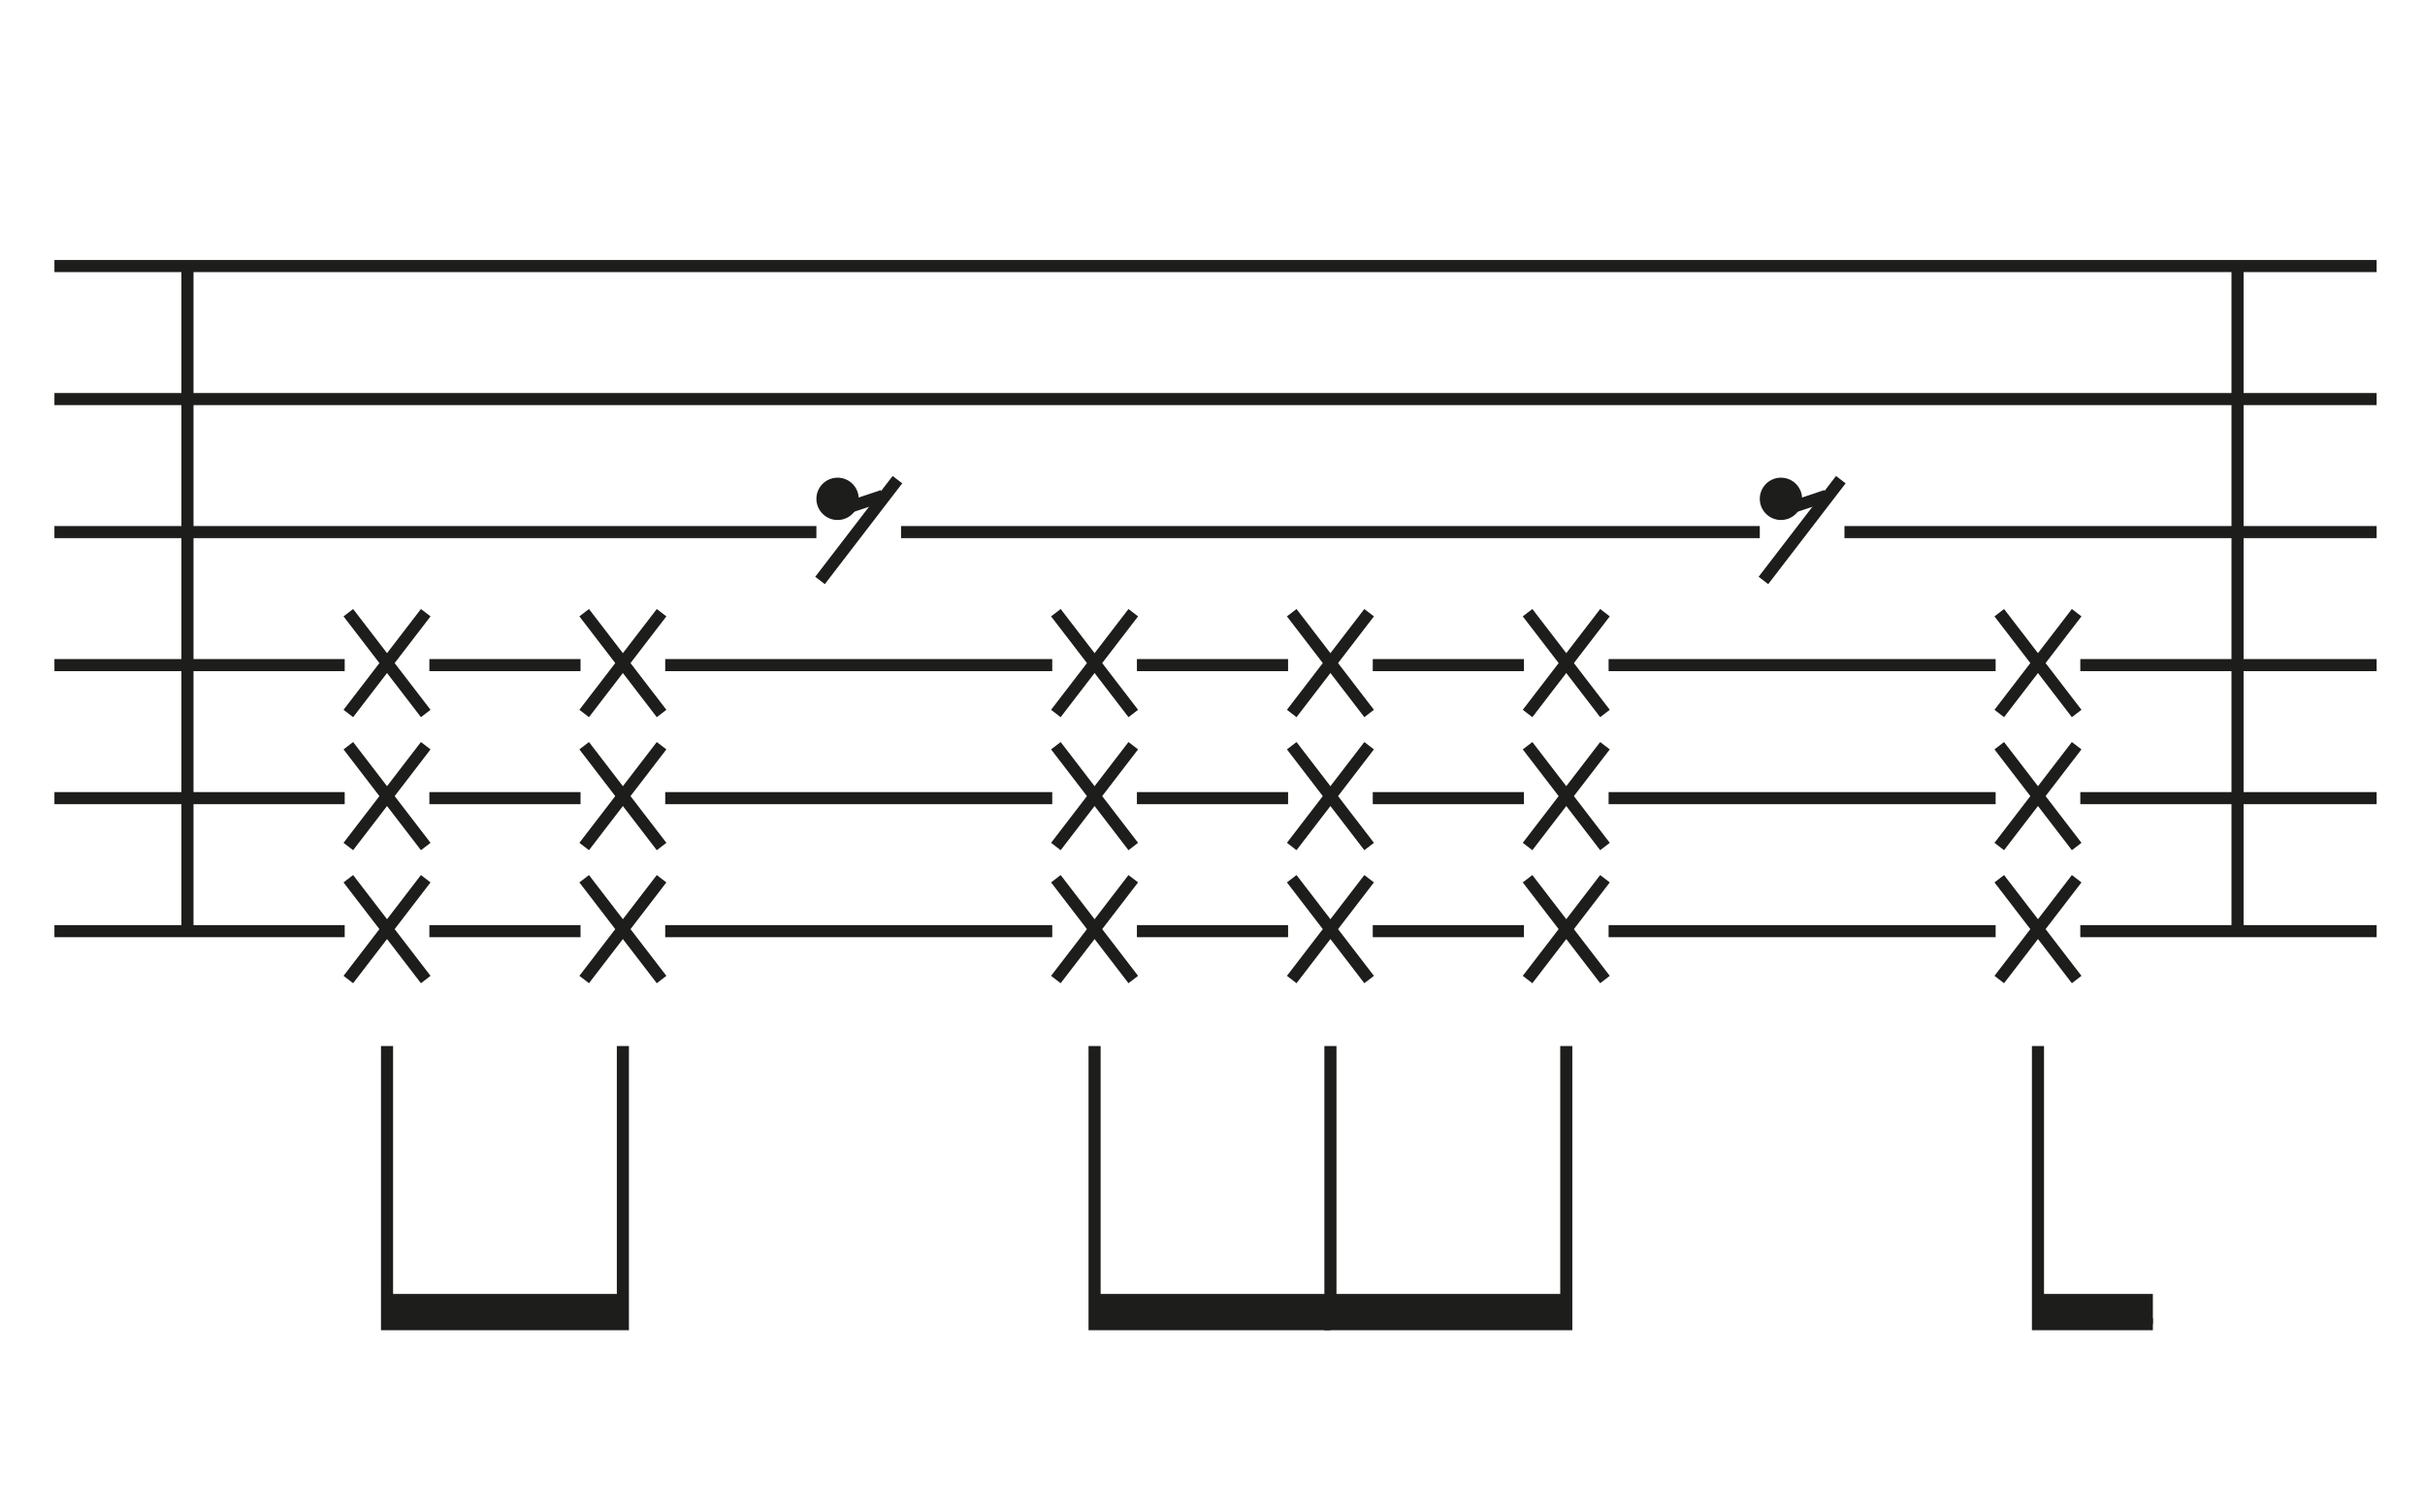
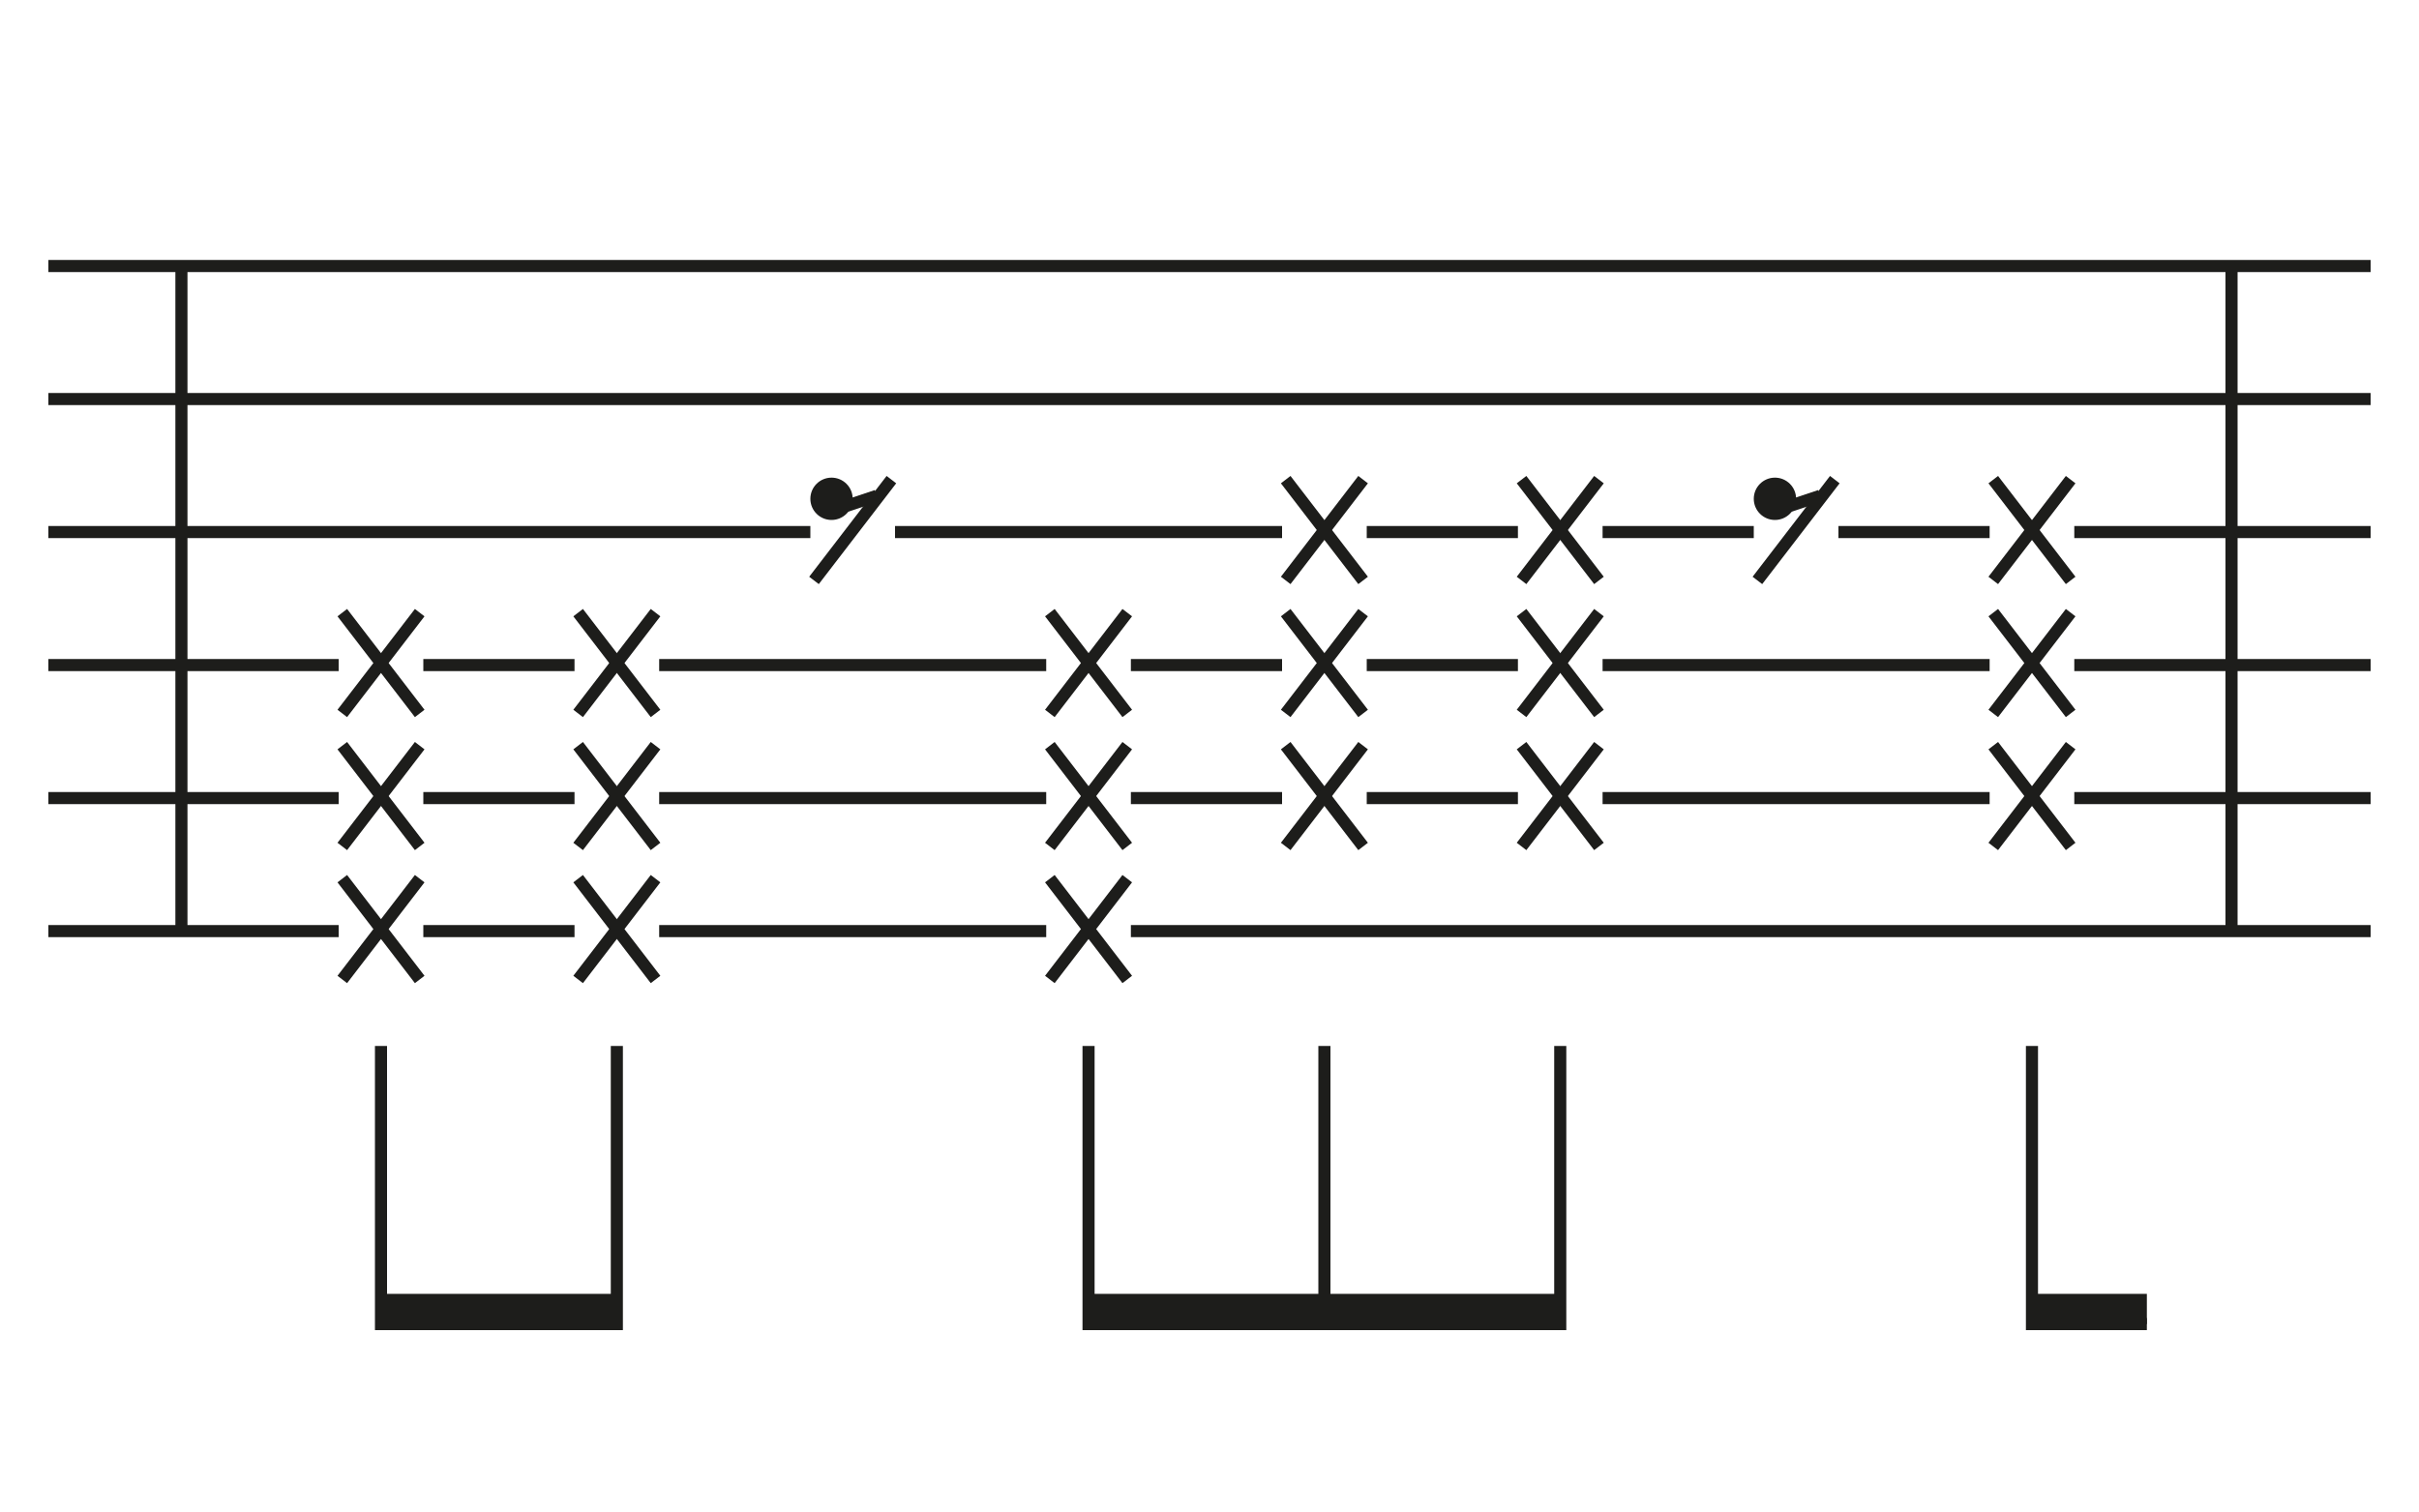
- <svg xmlns="http://www.w3.org/2000/svg" id="Layer_1" data-name="Layer 1" width="401" height="250" viewBox="0 0 401 250">
+ <svg xmlns="http://www.w3.org/2000/svg" id="Layer_1" data-name="Layer 1" viewBox="0 0 400 250">
  <defs>
    <style>.cls-1{fill:none;stroke:#1d1d1b;stroke-width:2px;}.cls-2{fill:#1d1d1b;}</style>
  </defs>
-   <line class="cls-1" x1="9" y1="44" x2="393" y2="44" />
-   <line class="cls-1" x1="9" y1="66" x2="393" y2="66" />
-   <line class="cls-1" x1="291" y1="88" x2="149" y2="88" />
-   <line class="cls-1" x1="393" y1="88" x2="305" y2="88" />
-   <line class="cls-1" x1="135" y1="88" x2="9" y2="88" />
-   <line class="cls-1" x1="96" y1="110" x2="71" y2="110" />
-   <line class="cls-1" x1="213" y1="110" x2="188" y2="110" />
-   <line class="cls-1" x1="330" y1="110" x2="266" y2="110" />
-   <line class="cls-1" x1="393" y1="110" x2="344" y2="110" />
-   <line class="cls-1" x1="252" y1="110" x2="227" y2="110" />
-   <line class="cls-1" x1="174" y1="110" x2="110" y2="110" />
-   <line class="cls-1" x1="57" y1="110" x2="9" y2="110" />
-   <line class="cls-1" x1="96" y1="132" x2="71" y2="132" />
-   <line class="cls-1" x1="213" y1="132" x2="188" y2="132" />
-   <line class="cls-1" x1="330" y1="132" x2="266" y2="132" />
-   <line class="cls-1" x1="393" y1="132" x2="344" y2="132" />
-   <line class="cls-1" x1="252" y1="132" x2="227" y2="132" />
-   <line class="cls-1" x1="174" y1="132" x2="110" y2="132" />
-   <line class="cls-1" x1="57" y1="132" x2="9" y2="132" />
-   <line class="cls-1" x1="96" y1="154" x2="71" y2="154" />
-   <line class="cls-1" x1="213" y1="154" x2="188" y2="154" />
-   <line class="cls-1" x1="330" y1="154" x2="266" y2="154" />
-   <line class="cls-1" x1="393" y1="154" x2="344" y2="154" />
-   <line class="cls-1" x1="252" y1="154" x2="227" y2="154" />
-   <line class="cls-1" x1="174" y1="154" x2="110" y2="154" />
-   <line class="cls-1" x1="57" y1="154" x2="9" y2="154" />
-   <line class="cls-1" x1="57.6" y1="101.33" x2="70.4" y2="118" />
-   <line class="cls-1" x1="70.4" y1="101.33" x2="57.6" y2="118" />
-   <line class="cls-1" x1="57.6" y1="123.33" x2="70.4" y2="140" />
-   <line class="cls-1" x1="70.4" y1="123.33" x2="57.6" y2="140" />
-   <line class="cls-1" x1="57.6" y1="145.33" x2="70.4" y2="162" />
-   <line class="cls-1" x1="70.4" y1="145.33" x2="57.6" y2="162" />
-   <line class="cls-1" x1="96.6" y1="101.33" x2="109.4" y2="118" />
-   <line class="cls-1" x1="109.4" y1="101.33" x2="96.6" y2="118" />
-   <line class="cls-1" x1="96.6" y1="123.33" x2="109.4" y2="140" />
-   <line class="cls-1" x1="109.4" y1="123.33" x2="96.6" y2="140" />
-   <line class="cls-1" x1="96.6" y1="145.33" x2="109.4" y2="162" />
-   <line class="cls-1" x1="109.4" y1="145.33" x2="96.6" y2="162" />
-   <line class="cls-1" x1="174.6" y1="101.33" x2="187.4" y2="118" />
-   <line class="cls-1" x1="187.4" y1="101.33" x2="174.6" y2="118" />
-   <line class="cls-1" x1="174.6" y1="123.33" x2="187.4" y2="140" />
-   <line class="cls-1" x1="187.4" y1="123.33" x2="174.6" y2="140" />
-   <line class="cls-1" x1="174.6" y1="145.33" x2="187.4" y2="162" />
-   <line class="cls-1" x1="187.4" y1="145.33" x2="174.6" y2="162" />
-   <line class="cls-1" x1="213.6" y1="101.33" x2="226.4" y2="118" />
-   <line class="cls-1" x1="226.4" y1="101.33" x2="213.6" y2="118" />
-   <line class="cls-1" x1="213.6" y1="123.33" x2="226.4" y2="140" />
-   <line class="cls-1" x1="226.4" y1="123.33" x2="213.6" y2="140" />
-   <line class="cls-1" x1="213.6" y1="145.33" x2="226.4" y2="162" />
-   <line class="cls-1" x1="226.4" y1="145.33" x2="213.6" y2="162" />
-   <line class="cls-1" x1="252.6" y1="101.33" x2="265.4" y2="118" />
-   <line class="cls-1" x1="265.4" y1="101.33" x2="252.6" y2="118" />
-   <line class="cls-1" x1="252.6" y1="123.33" x2="265.4" y2="140" />
-   <line class="cls-1" x1="265.4" y1="123.33" x2="252.6" y2="140" />
-   <line class="cls-1" x1="252.6" y1="145.33" x2="265.4" y2="162" />
-   <line class="cls-1" x1="265.4" y1="145.33" x2="252.6" y2="162" />
-   <line class="cls-1" x1="330.6" y1="101.33" x2="343.4" y2="118" />
-   <line class="cls-1" x1="343.4" y1="101.33" x2="330.6" y2="118" />
-   <line class="cls-1" x1="330.6" y1="123.33" x2="343.4" y2="140" />
-   <line class="cls-1" x1="343.4" y1="123.33" x2="330.6" y2="140" />
-   <line class="cls-1" x1="330.6" y1="145.33" x2="343.4" y2="162" />
-   <line class="cls-1" x1="343.4" y1="145.33" x2="330.6" y2="162" />
-   <line class="cls-1" x1="135.6" y1="96" x2="148.4" y2="79.33" />
-   <circle class="cls-2" cx="138.5" cy="82.5" r="3.5" />
-   <line class="cls-1" x1="140" y1="84" x2="145.97" y2="82" />
-   <line class="cls-1" x1="291.6" y1="96" x2="304.4" y2="79.33" />
-   <circle class="cls-2" cx="294.5" cy="82.5" r="3.5" />
-   <line class="cls-1" x1="296" y1="84" x2="301.97" y2="82" />
-   <polyline class="cls-1" points="64 173 64 219 103 219 103 173" />
-   <polyline class="cls-1" points="181 173 181 219 220 219" />
-   <polyline class="cls-1" points="220 173 220 219 259 219 259 173" />
-   <polyline class="cls-1" points="337 173 337 219 356 219" />
-   <rect class="cls-2" x="64" y="214" width="39" height="5" />
-   <rect class="cls-2" x="181" y="214" width="39" height="5" />
-   <rect class="cls-2" x="220" y="214" width="39" height="5" />
-   <rect class="cls-2" x="337" y="214" width="19" height="5" />
-   <line class="cls-1" x1="31" y1="44" x2="31" y2="154" />
-   <line class="cls-1" x1="370" y1="44" x2="370" y2="154" />
+   <line class="cls-1" x1="8" y1="44" x2="392" y2="44" />
+   <line class="cls-1" x1="8" y1="66" x2="392" y2="66" />
+   <line class="cls-1" x1="212" y1="88" x2="148" y2="88" />
+   <line class="cls-1" x1="290" y1="88" x2="265" y2="88" />
+   <line class="cls-1" x1="392" y1="88" x2="343" y2="88" />
+   <line class="cls-1" x1="329" y1="88" x2="304" y2="88" />
+   <line class="cls-1" x1="251" y1="88" x2="226" y2="88" />
+   <line class="cls-1" x1="134" y1="88" x2="8" y2="88" />
+   <line class="cls-1" x1="95" y1="110" x2="70" y2="110" />
+   <line class="cls-1" x1="212" y1="110" x2="187" y2="110" />
+   <line class="cls-1" x1="329" y1="110" x2="265" y2="110" />
+   <line class="cls-1" x1="392" y1="110" x2="343" y2="110" />
+   <line class="cls-1" x1="251" y1="110" x2="226" y2="110" />
+   <line class="cls-1" x1="173" y1="110" x2="109" y2="110" />
+   <line class="cls-1" x1="56" y1="110" x2="8" y2="110" />
+   <line class="cls-1" x1="95" y1="132" x2="70" y2="132" />
+   <line class="cls-1" x1="212" y1="132" x2="187" y2="132" />
+   <line class="cls-1" x1="329" y1="132" x2="265" y2="132" />
+   <line class="cls-1" x1="392" y1="132" x2="343" y2="132" />
+   <line class="cls-1" x1="251" y1="132" x2="226" y2="132" />
+   <line class="cls-1" x1="173" y1="132" x2="109" y2="132" />
+   <line class="cls-1" x1="56" y1="132" x2="8" y2="132" />
+   <line class="cls-1" x1="95" y1="154" x2="70" y2="154" />
+   <line class="cls-1" x1="392" y1="154" x2="187" y2="154" />
+   <line class="cls-1" x1="173" y1="154" x2="109" y2="154" />
+   <line class="cls-1" x1="56" y1="154" x2="8" y2="154" />
+   <line class="cls-1" x1="56.6" y1="101.33" x2="69.4" y2="118" />
+   <line class="cls-1" x1="69.4" y1="101.33" x2="56.6" y2="118" />
+   <line class="cls-1" x1="56.6" y1="123.33" x2="69.4" y2="140" />
+   <line class="cls-1" x1="69.4" y1="123.33" x2="56.6" y2="140" />
+   <line class="cls-1" x1="56.6" y1="145.33" x2="69.4" y2="162" />
+   <line class="cls-1" x1="69.4" y1="145.33" x2="56.6" y2="162" />
+   <line class="cls-1" x1="95.6" y1="101.33" x2="108.4" y2="118" />
+   <line class="cls-1" x1="108.4" y1="101.33" x2="95.6" y2="118" />
+   <line class="cls-1" x1="95.6" y1="123.33" x2="108.4" y2="140" />
+   <line class="cls-1" x1="108.4" y1="123.33" x2="95.6" y2="140" />
+   <line class="cls-1" x1="95.6" y1="145.33" x2="108.4" y2="162" />
+   <line class="cls-1" x1="108.4" y1="145.33" x2="95.6" y2="162" />
+   <line class="cls-1" x1="173.6" y1="101.33" x2="186.4" y2="118" />
+   <line class="cls-1" x1="186.4" y1="101.33" x2="173.6" y2="118" />
+   <line class="cls-1" x1="173.6" y1="123.33" x2="186.4" y2="140" />
+   <line class="cls-1" x1="186.4" y1="123.33" x2="173.6" y2="140" />
+   <line class="cls-1" x1="173.6" y1="145.33" x2="186.4" y2="162" />
+   <line class="cls-1" x1="186.4" y1="145.33" x2="173.6" y2="162" />
+   <line class="cls-1" x1="212.6" y1="79.33" x2="225.4" y2="96" />
+   <line class="cls-1" x1="225.4" y1="79.33" x2="212.6" y2="96" />
+   <line class="cls-1" x1="212.6" y1="101.33" x2="225.4" y2="118" />
+   <line class="cls-1" x1="225.4" y1="101.33" x2="212.6" y2="118" />
+   <line class="cls-1" x1="212.6" y1="123.33" x2="225.4" y2="140" />
+   <line class="cls-1" x1="225.4" y1="123.33" x2="212.6" y2="140" />
+   <line class="cls-1" x1="251.6" y1="79.33" x2="264.4" y2="96" />
+   <line class="cls-1" x1="264.4" y1="79.33" x2="251.6" y2="96" />
+   <line class="cls-1" x1="251.6" y1="101.33" x2="264.4" y2="118" />
+   <line class="cls-1" x1="264.4" y1="101.33" x2="251.6" y2="118" />
+   <line class="cls-1" x1="251.6" y1="123.33" x2="264.4" y2="140" />
+   <line class="cls-1" x1="264.4" y1="123.33" x2="251.6" y2="140" />
+   <line class="cls-1" x1="329.6" y1="79.33" x2="342.4" y2="96" />
+   <line class="cls-1" x1="342.4" y1="79.33" x2="329.6" y2="96" />
+   <line class="cls-1" x1="329.6" y1="101.33" x2="342.4" y2="118" />
+   <line class="cls-1" x1="342.4" y1="101.33" x2="329.6" y2="118" />
+   <line class="cls-1" x1="329.6" y1="123.33" x2="342.4" y2="140" />
+   <line class="cls-1" x1="342.4" y1="123.33" x2="329.6" y2="140" />
+   <line class="cls-1" x1="134.6" y1="96" x2="147.4" y2="79.33" />
+   <circle class="cls-2" cx="137.5" cy="82.5" r="3.5" />
+   <line class="cls-1" x1="139" y1="84" x2="144.97" y2="82" />
+   <line class="cls-1" x1="290.6" y1="96" x2="303.4" y2="79.33" />
+   <circle class="cls-2" cx="293.5" cy="82.5" r="3.5" />
+   <line class="cls-1" x1="295" y1="84" x2="300.97" y2="82" />
+   <polyline class="cls-1" points="63 173 63 219 102 219 102 173" />
+   <polyline class="cls-1" points="180 173 180 219 219 219" />
+   <polyline class="cls-1" points="219 173 219 219 258 219 258 173" />
+   <polyline class="cls-1" points="336 173 336 219 355 219" />
+   <rect class="cls-2" x="63" y="214" width="39" height="5" />
+   <rect class="cls-2" x="180" y="214" width="39" height="5" />
+   <rect class="cls-2" x="219" y="214" width="39" height="5" />
+   <rect class="cls-2" x="336" y="214" width="19" height="5" />
+   <line class="cls-1" x1="30" y1="44" x2="30" y2="154" />
+   <line class="cls-1" x1="369" y1="44" x2="369" y2="154" />
</svg>
